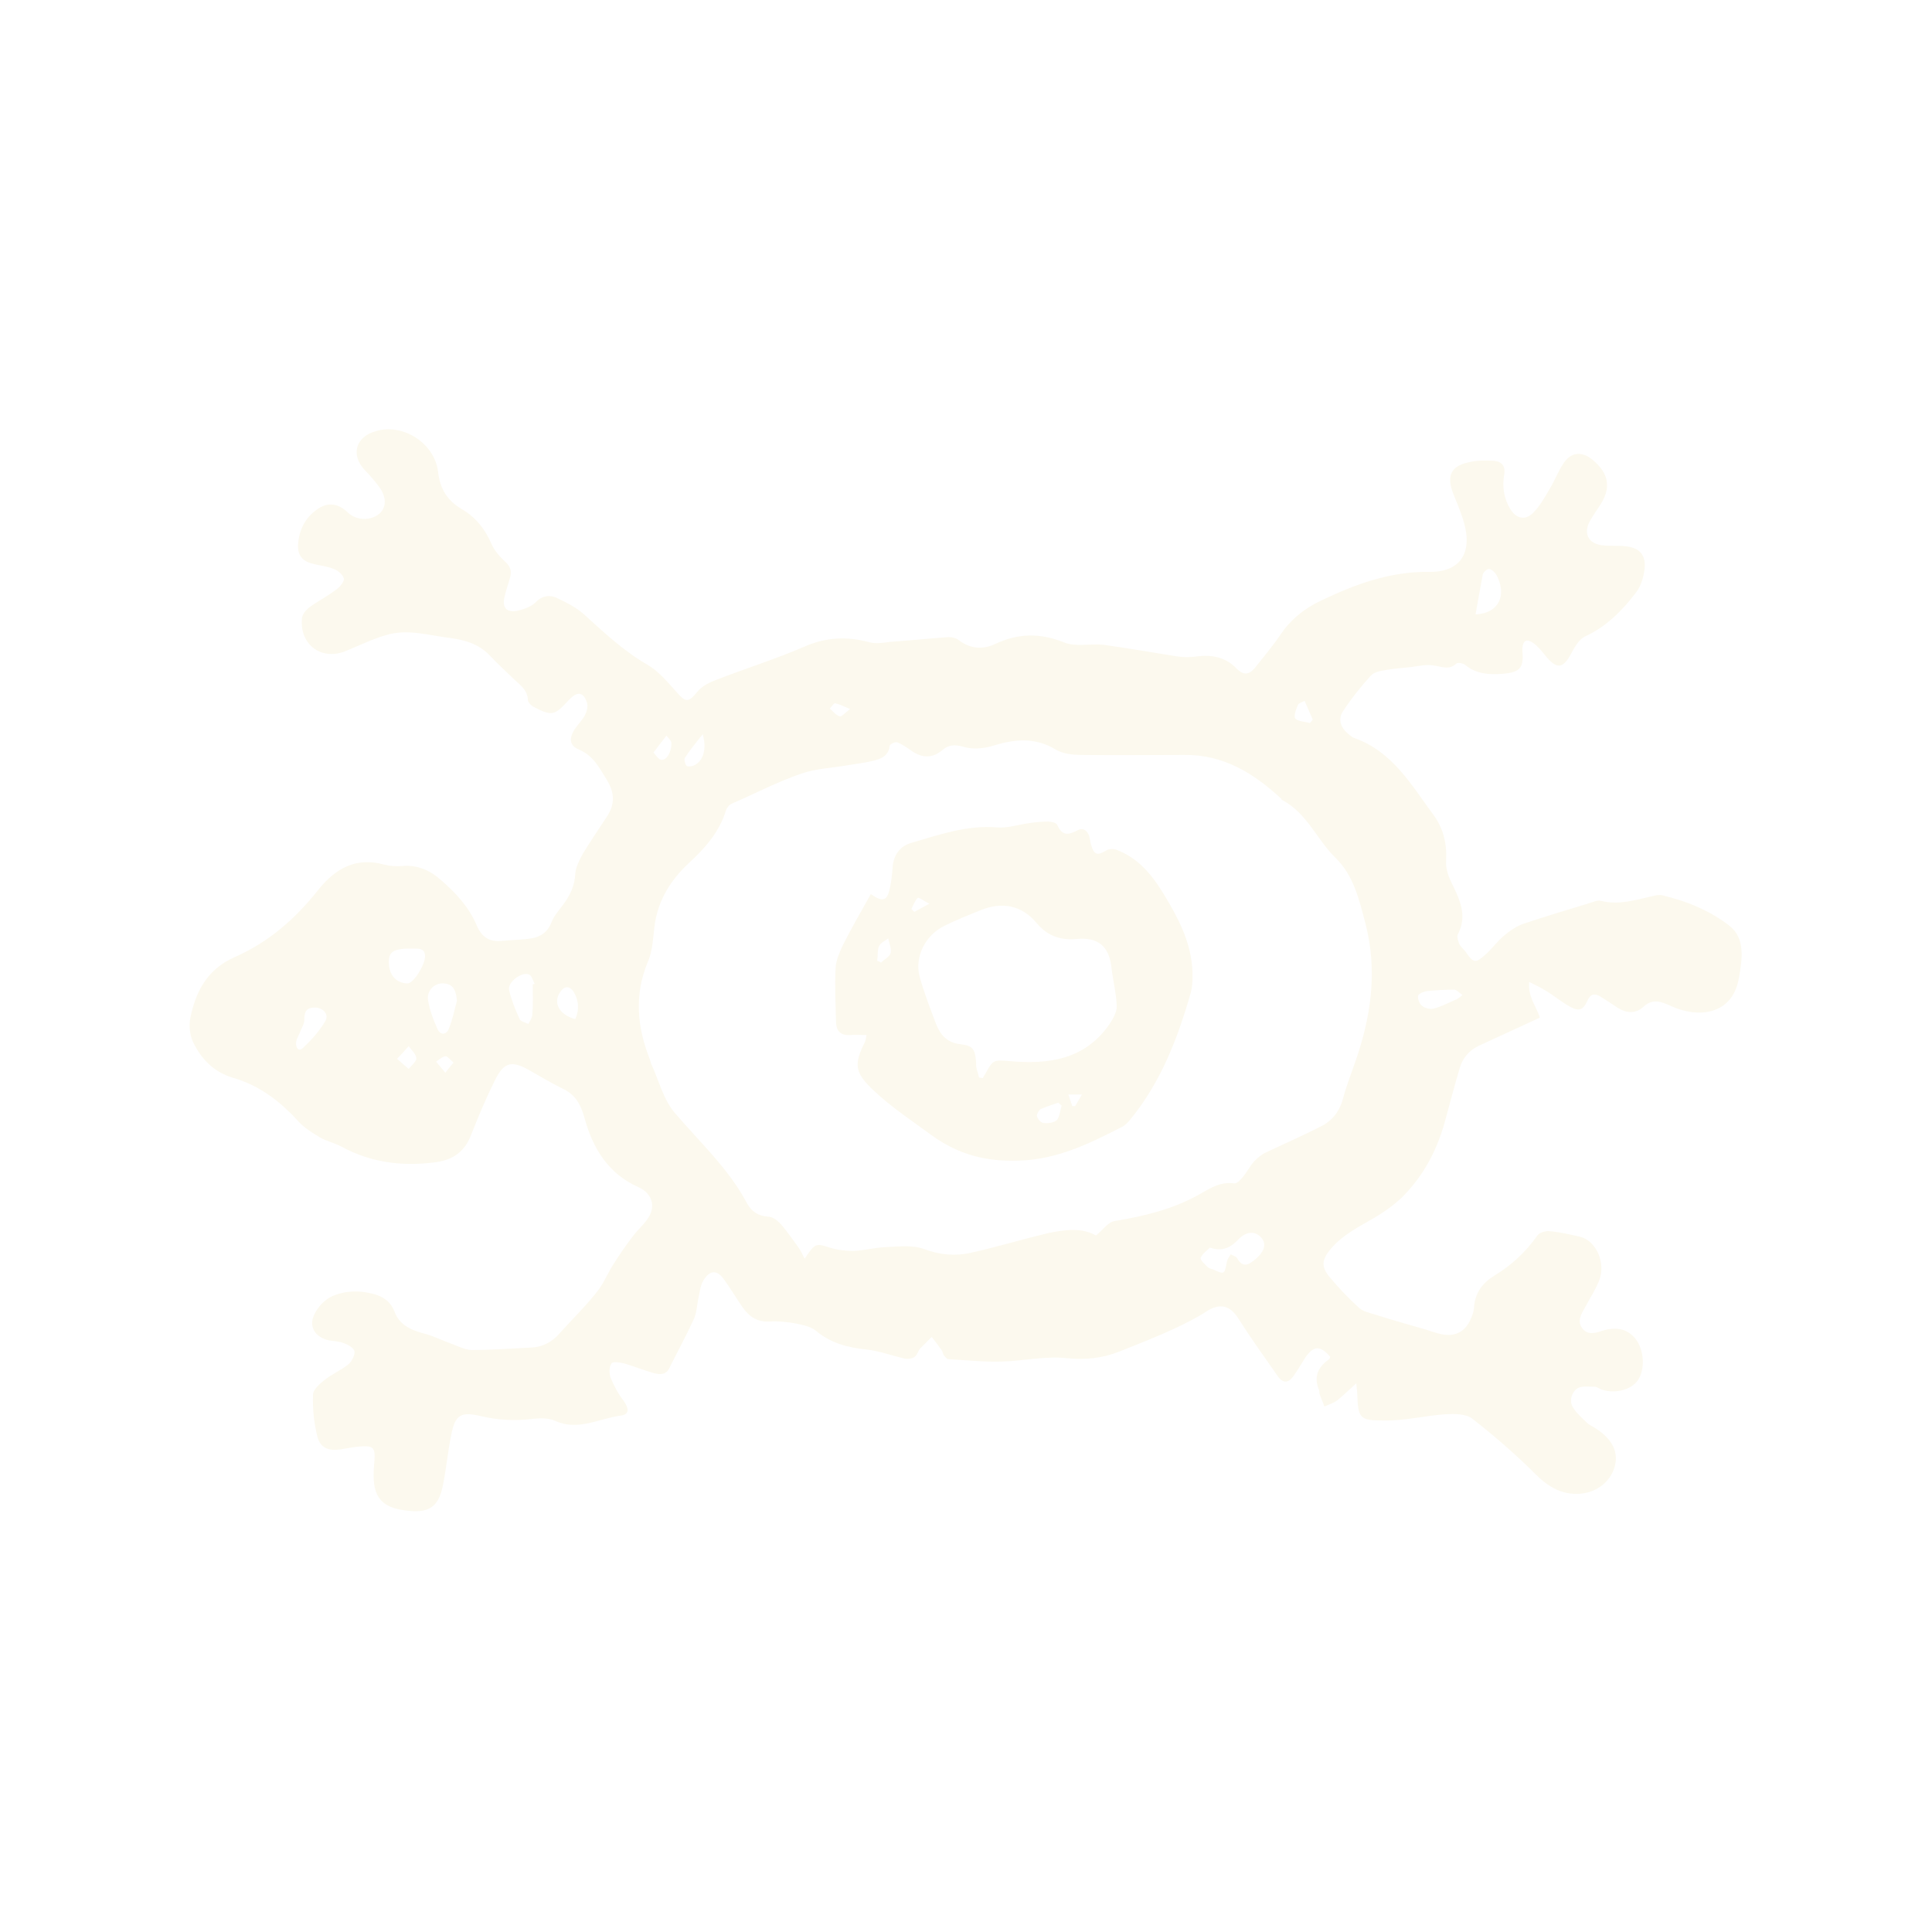
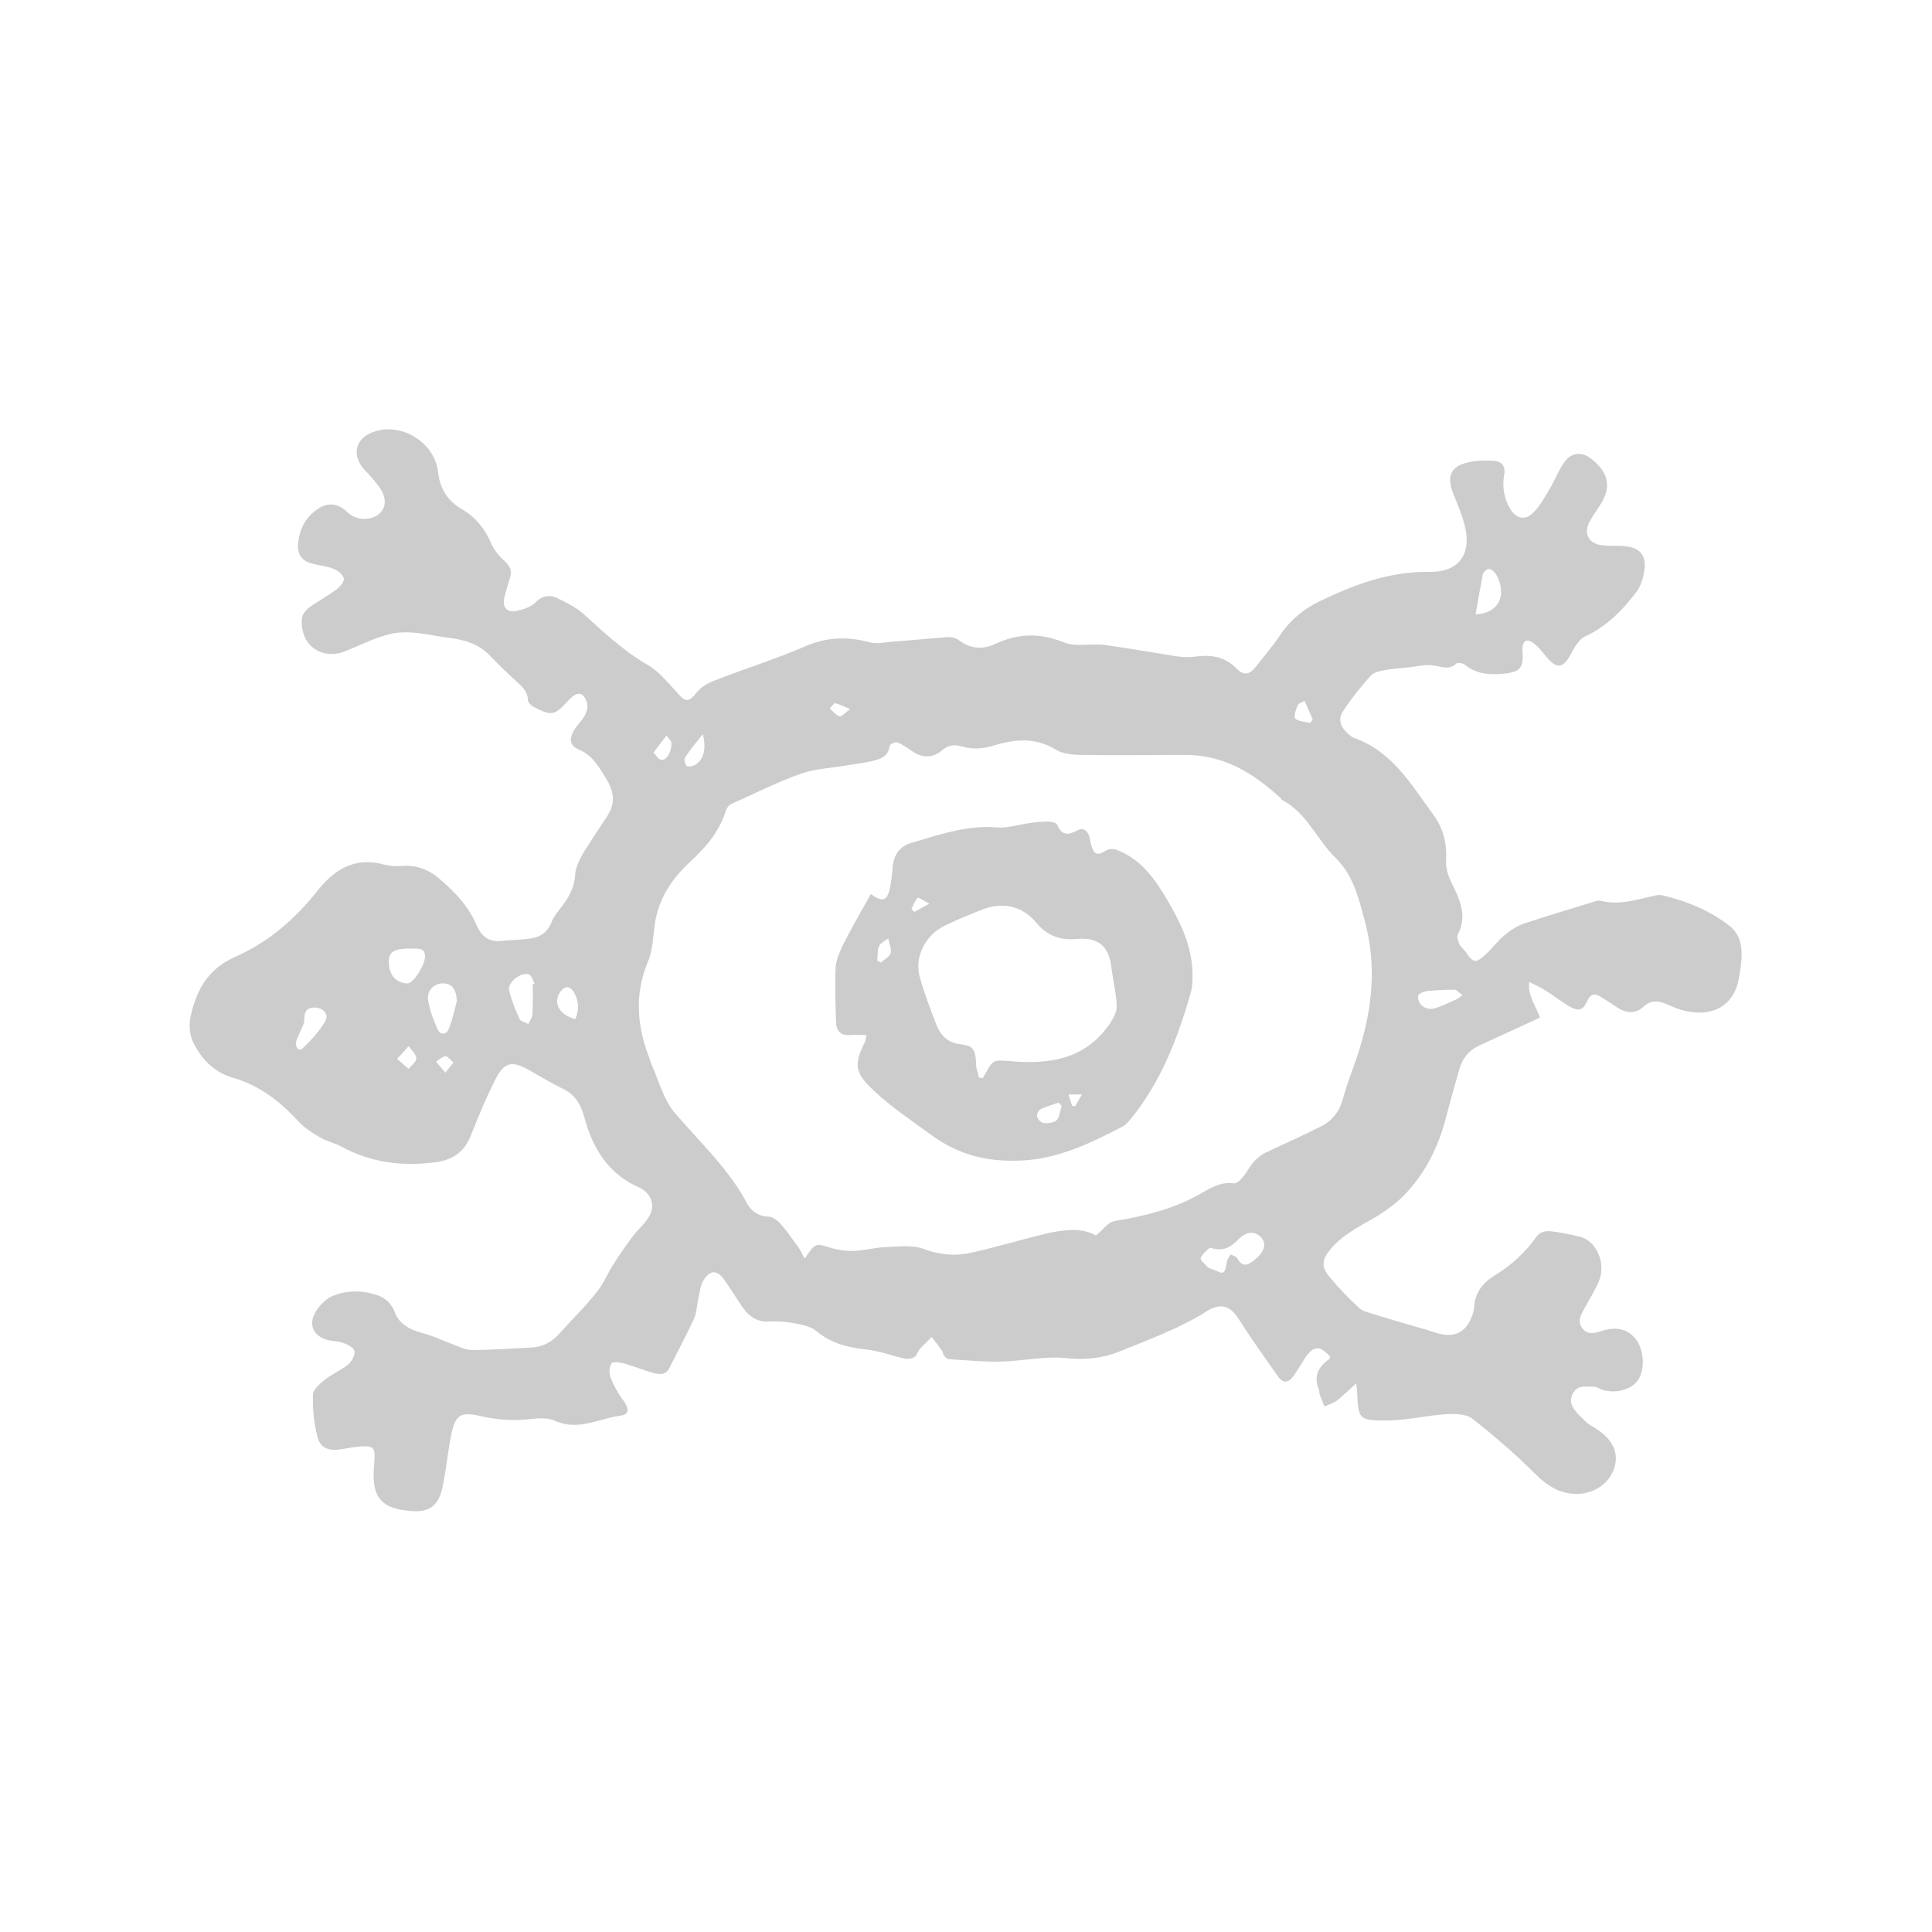
- <svg xmlns="http://www.w3.org/2000/svg" version="1.1" id="Layer_1" x="0px" y="0px" viewBox="0 0 400 400" style="fill: #fcf9ee;" xml:space="preserve">
+ <svg xmlns="http://www.w3.org/2000/svg" version="1.1" id="Layer_1" x="0px" y="0px" viewBox="0 0 400 400" style="fill: rgba(0, 0, 0, 0.2);" xml:space="preserve">
  <g>
    <path d="M316.6,203.3c-0.3,3.2,1.6,5.2,2.2,7.4c-4.2,1.9-8.4,3.9-12.6,5.8c-2.1,1-3.4,2.6-4,4.7c-1.1,3.7-2.1,7.5-3.1,11.2   c-1.5,5.3-3.9,10.1-7.6,14.2c-1.9,2.2-4.4,4-6.9,5.5c-3.3,1.9-6.7,3.6-9.2,6.6c-1.7,2.1-1.9,3.5-0.2,5.6c1.9,2.3,4,4.5,6.2,6.5   c0.9,0.8,2.2,1,3.4,1.4c3.5,1.1,7,2.1,10.5,3.1c1,0.3,2,0.7,3,0.9c3.1,0.7,5.3-0.6,6.4-3.6c0.3-0.7,0.5-1.5,0.5-2.2   c0.3-2.9,1.8-4.8,4.2-6.3c3.5-2.1,6.5-4.9,8.9-8.3c0.4-0.6,1.7-1,2.5-0.9c2.2,0.2,4.4,0.7,6.5,1.2c3.2,0.9,5.2,5.4,3.8,9   c-0.8,2-2,3.8-3,5.7c-0.8,1.4-1.6,2.8-0.5,4.2c1.1,1.5,2.7,1,4.2,0.5c3-0.9,5.3-0.3,6.9,1.8c1.8,2.4,1.9,6.5,0.3,8.6   c-1.4,1.9-4.7,2.7-7.4,1.8c-0.5-0.2-1-0.6-1.5-0.6c-1.2,0-2.8-0.2-3.6,0.4c-1.2,0.9-1.7,2.7-0.7,4.1c0.7,1.1,1.8,2,2.8,3   c0.4,0.4,0.9,0.6,1.4,0.9c3.8,2.3,5.3,5.2,4.2,8.5c-1.2,3.6-5,5.8-9.2,5.2c-2.8-0.4-5-1.9-7.1-4c-4.1-4.1-8.5-7.9-13.1-11.5   c-1.3-1-3.7-1-5.5-0.9c-4.3,0.3-8.6,1.4-13,1.3c-4.9,0-5.1-0.6-5.3-5.5c0-0.5-0.1-1.1-0.2-2.2c-1.5,1.4-2.7,2.5-3.9,3.5   c-0.8,0.6-1.8,0.9-2.7,1.3c-0.3-0.9-0.7-1.7-1-2.6c-0.1-0.3,0-0.6-0.1-0.8c-1.2-2.8-0.2-4.8,2.1-6.4c0.1-0.1,0.2-0.4,0.2-0.5   c-2.1-2.4-3.4-2.3-5.1,0.1c-0.8,1.3-1.6,2.6-2.5,3.9c-1,1.4-2.1,1.6-3.2,0.1c-2.8-4-5.6-7.9-8.2-12c-1.7-2.7-3.8-3.3-6.6-1.5   c-2.1,1.4-4.4,2.5-6.7,3.6c-3.7,1.7-7.5,3.2-11.3,4.7c-3.5,1.4-7,1.8-10.9,1.4c-4.5-0.5-9.1,0.6-13.7,0.7   c-3.6,0.1-7.2-0.3-10.8-0.5c-0.4,0-0.7-0.5-1-0.8c-0.2-0.3-0.2-0.7-0.4-1c-0.7-1-1.4-1.9-2.1-2.8c-0.8,0.8-1.6,1.6-2.4,2.4   c-0.4,0.5-0.6,1.3-1.1,1.7c-0.5,0.4-1.4,0.5-2,0.4c-2.7-0.6-5.3-1.6-8-1.9c-3.9-0.4-7.4-1.3-10.5-3.9c-1.1-0.9-2.8-1.2-4.2-1.5   c-1.7-0.3-3.5-0.5-5.2-0.4c-2.7,0.2-4.4-1-5.8-3c-1.3-1.9-2.5-3.9-3.8-5.7c-1.4-2-2.9-2-4.2,0.1c-0.6,0.9-0.8,2.2-1,3.3   c-0.4,1.6-0.4,3.3-1,4.7c-1.6,3.5-3.4,6.8-5.1,10.2c-0.7,1.5-2,1.4-3.2,1.1c-2.1-0.6-4.1-1.4-6.1-2c-0.9-0.2-2.4-0.5-2.7,0   c-0.5,0.7-0.5,2-0.2,2.9c0.7,1.7,1.6,3.4,2.7,4.8c1.2,1.7,1.2,2.9-0.7,3.1c-4.4,0.6-8.7,3.2-13.4,1.1c-1.5-0.7-3.4-0.6-5.1-0.4   c-3.5,0.4-6.9,0.2-10.3-0.6c-4.2-1-5.4-0.3-6.2,4c-0.7,3.4-1,6.9-1.7,10.3c-0.9,4.7-3.1,5.9-7.9,5.2c-6.3-0.8-6.8-4.5-6.3-10   c0.3-3.3-0.4-3.4-3.2-3.2c-1.3,0.1-2.6,0.4-3.9,0.6c-2.4,0.3-4.1-0.3-4.7-2.7c-0.7-2.8-1-5.7-0.9-8.6c0-1.1,1.4-2.3,2.4-3.1   c1.5-1.2,3.4-2,4.9-3.2c0.7-0.6,1.4-1.9,1.3-2.7c-0.1-0.7-1.3-1.4-2.2-1.7c-0.9-0.4-2-0.4-3.1-0.6c-2.8-0.6-4.3-2.8-3-5.4   c0.7-1.5,2.1-3,3.6-3.7c2.7-1.2,5.7-1.3,8.6-0.5c2,0.5,3.6,1.6,4.4,3.7c1,2.7,3.4,3.8,6.1,4.5c2,0.5,3.9,1.5,5.9,2.2   c1.3,0.5,2.7,1.2,4,1.2c4.1,0,8.2-0.3,12.2-0.5c2.5-0.1,4.5-1.2,6.1-3.1c2.6-2.9,5.4-5.6,7.8-8.7c1.3-1.7,2.1-3.8,3.3-5.6   c1.2-1.9,2.5-3.8,3.9-5.6c1-1.4,2.4-2.5,3.3-4c1.5-2.4,0.6-5-2.1-6.2c-6.3-2.8-9.5-8.1-11.2-14.4c-0.8-2.9-2-4.9-4.7-6.1   c-2.2-1.1-4.4-2.4-6.5-3.6c-3.8-2.2-5.4-1.9-7.3,1.9c-1.8,3.6-3.4,7.4-4.9,11.2c-1.4,3.8-4,5.5-8,5.9c-6.7,0.8-13-0.1-18.9-3.3   c-1.5-0.8-3.1-1.1-4.6-2c-1.5-0.9-3.1-1.9-4.3-3.2c-3.8-4.2-8.1-7.5-13.7-9.1c-3.9-1.2-6.5-3.9-8.2-7.5c-0.6-1.4-0.8-3.3-0.5-4.8   c1.1-5.5,3.5-10.1,9.1-12.6c7.1-3.1,12.7-8,17.5-14.1c3.5-4.3,7.7-6.7,13.5-5.1c1.2,0.3,2.5,0.4,3.7,0.3c3.2-0.3,5.9,0.9,8.2,3   c3,2.6,5.7,5.5,7.3,9.3c1,2.4,2.7,3.5,5.2,3.2c2-0.2,4-0.2,6-0.5c2-0.3,3.5-1.3,4.3-3.4c0.5-1.3,1.5-2.4,2.4-3.6   c1.4-1.9,2.4-3.9,2.5-6.4c0.1-1.4,0.9-2.9,1.6-4.2c1.6-2.6,3.3-5.1,5-7.7c1.7-2.6,1.5-5-0.1-7.6c-1.5-2.4-2.7-4.9-5.7-6.2   c-2-0.8-2.1-2.3-1-4.1c0.7-1.1,1.6-1.9,2.2-3c0.4-0.8,0.7-1.9,0.4-2.7c-0.7-2.1-1.9-2.3-3.5-0.7c-0.1,0.1-0.2,0.2-0.3,0.3   c-2.9,3.2-3.5,3.3-7.3,1.3c-0.5-0.3-1.1-0.9-1.1-1.4c-0.1-2-1.5-3-2.8-4.2c-1.8-1.7-3.6-3.4-5.3-5.2c-2.2-2.2-5-3-7.9-3.4   c-4.4-0.5-8.9-2-13.4-0.6c-2.8,0.8-5.4,2.1-8.1,3.2c-5,2.2-9.7-1-9.3-6.5c0-0.9,0.8-1.9,1.6-2.5c1.8-1.3,3.8-2.3,5.6-3.7   c0.7-0.5,1.6-1.6,1.5-2.2c-0.2-0.8-1.2-1.7-2.1-2c-1.4-0.6-3-0.7-4.4-1.1c-2.1-0.5-3.1-1.8-3-3.9c0.2-3.2,1.6-5.8,4.2-7.5   c2.1-1.4,4.2-1,6,0.7c1.8,1.8,4.7,1.9,6.6,0.4c1.5-1.3,1.6-3.4,0-5.6c-0.9-1.2-1.9-2.4-3-3.5c-2.9-3.1-1.9-6.8,2.2-8   c5.6-1.8,12.3,2.4,13,8.4c0.4,3.6,2,6,4.9,7.7c2.9,1.7,4.8,4.1,6.1,7.1c0.6,1.4,1.7,2.7,2.9,3.8c1.1,1,1.4,2,1,3.3   c-0.4,1.4-0.9,2.8-1.2,4.2c-0.4,2,0.5,3,2.5,2.7c1.4-0.3,2.9-0.8,3.9-1.7c1.4-1.5,3-1.7,4.5-1c1.9,0.9,3.9,1.9,5.5,3.3   c4.2,3.8,8.2,7.6,13.2,10.5c2.3,1.3,4.2,3.6,6,5.6c2,2.3,2.5,2.3,4.4,0c0.9-1.1,2.4-1.9,3.8-2.4c6.1-2.4,12.3-4.3,18.3-6.9   c4.5-2,8.9-2.2,13.6-0.9c1.3,0.3,2.7,0.1,4.1-0.1c4.1-0.3,8.1-0.7,12.2-1c0.7,0,1.6,0.2,2.2,0.7c2.4,1.8,5,1.9,7.5,0.7   c4.7-2.2,9.2-2.3,14.2-0.3c2.4,1,5.5,0.2,8.2,0.5c5.1,0.7,10.1,1.6,15.2,2.4c1.4,0.2,2.8,0.2,4.1,0c3.2-0.4,6,0.2,8.2,2.5   c1.5,1.5,2.6,1.3,3.8-0.1c1.8-2.3,3.7-4.5,5.3-6.9c2.1-3.1,4.9-5.4,8.3-7c7.1-3.4,14.3-6.1,22.5-6c6.4,0.1,9-3.9,7.2-10.2   c-0.6-2.1-1.5-4.2-2.3-6.2c-1.3-3.5-0.4-5.5,3.3-6.3c1.7-0.4,3.4-0.4,5.1-0.3c1.7,0.1,2.6,1.1,2.2,3c-0.4,2.5,0,4.9,1.3,7   c1.2,2,3.1,2.4,4.7,0.8c1.4-1.4,2.4-3.2,3.4-4.9c1.1-1.8,1.8-3.8,3-5.5c1.5-2.2,3.7-2.4,5.8-0.7c3.5,2.8,4.1,5.9,1.6,9.6   c-0.7,1.1-1.5,2.2-2.1,3.3c-1.3,2.5-0.2,4.6,2.7,4.9c1.6,0.2,3.2,0,4.8,0.2c2.8,0.3,4.2,1.8,3.9,4.6c-0.2,1.7-0.7,3.6-1.8,5   c-2.9,3.8-6.2,7.1-10.6,9.1c-1.2,0.6-2.1,2.2-2.8,3.5c-1.7,3.2-3,3.3-5.3,0.5c-0.8-1-1.6-2-2.6-2.7c-1.3-0.9-2.1-0.5-2.2,1.1   c0,0.2,0,0.4,0,0.6c0.3,3.5-0.5,4.4-4.1,4.7c-2.7,0.2-5.4,0.1-7.7-1.8c-0.5-0.4-1.6-0.6-1.9-0.3c-1.5,1.4-3,0.6-4.6,0.4   c-1.5-0.3-3.2,0.1-4.7,0.3c-1.7,0.2-3.5,0.3-5.2,0.6c-1.1,0.2-2.5,0.4-3.2,1.2c-2.1,2.3-4,4.7-5.7,7.3c-1.2,1.7-0.5,3.5,1.1,4.8   c0.4,0.3,0.8,0.7,1.2,0.8c7.9,2.8,11.8,9.7,16.3,15.8c2.1,2.8,2.9,6,2.7,9.6c-0.1,1.5,0.4,3.1,1.1,4.5c1.7,3.5,3.4,6.9,1.3,10.8   c-0.2,0.5,0.1,1.3,0.3,1.9c0.3,0.6,0.9,1.1,1.3,1.6c1.7,2.5,2.1,2.5,4.3,0.5c1.3-1.2,2.3-2.6,3.6-3.7c1.3-1.1,2.7-2.1,4.3-2.6   c4.4-1.5,8.9-2.8,13.4-4.2c0.8-0.2,1.7-0.7,2.4-0.5c3.9,1,7.6-0.3,11.3-1.1c0.4-0.1,0.9-0.1,1.2-0.1c5.2,1.2,10.1,3.2,14.2,6.4   c3.3,2.6,2.6,7,1.9,10.9c-1.4,7.7-8.6,8.2-14,5.7c-2.2-1-3.9-1.6-5.8,0.2c-1.6,1.4-3.4,1.3-5.2,0.2c-1.2-0.8-2.4-1.6-3.7-2.4   c-1.2-0.7-2-0.5-2.6,0.8c-0.9,2-1.7,2.4-3.7,1.3c-1.8-1-3.3-2.3-5-3.3C319.1,204.5,318,204,316.6,203.3z M226.9,255.8   c1.4-1.1,2.5-2.8,3.9-3c6-1,11.9-2.4,17.3-5.4c2.3-1.3,4.5-2.8,7.4-2.4c0.6,0.1,1.4-0.8,1.9-1.4c0.8-1,1.4-2.2,2.3-3.2   c0.7-0.7,1.5-1.4,2.4-1.8c3.8-1.8,7.7-3.5,11.4-5.4c2.4-1.2,3.9-3.2,4.6-5.9c0.6-2.3,1.5-4.6,2.3-6.9c3.4-9.5,4.9-19.2,2.3-29.2   c-1.3-4.9-2.4-9.9-6.2-13.6c-3.9-3.8-5.9-9.3-11.1-12c-0.1,0-0.1-0.1-0.1-0.2c-5.7-5.3-12-9.2-20.1-9.1c-7.1,0-14.2,0.1-21.2,0   c-1.8,0-3.9-0.2-5.4-1.1c-4.3-2.6-8.5-2.2-13-0.8c-2,0.6-4.3,0.8-6.2,0.2c-1.8-0.5-3-0.4-4.3,0.7c-2,1.7-4.1,1.7-6.3,0.2   c-1-0.7-2-1.4-3-1.8c-0.4-0.2-1.6,0.4-1.6,0.7c-0.2,1.9-1.5,2.6-3,3c-1.8,0.5-3.7,0.7-5.5,1c-3.3,0.6-6.8,0.7-9.9,1.8   c-4.9,1.7-9.5,4.1-14.3,6.2c-0.5,0.2-1,0.8-1.2,1.4c-1.4,4.5-4.3,7.8-7.8,11c-3.5,3.3-6.1,7.3-6.9,12.3c-0.4,2.7-0.4,5.7-1.5,8.1   c-2.8,6.8-2.2,13.4,0.4,20c0.1,0.3,0.2,0.7,0.3,1c1.6,3.4,2.5,7.4,4.9,10.2c5.2,6.1,11.2,11.6,15,18.8c0.9,1.6,2.3,2.6,4.4,2.7   c0.9,0,2,0.9,2.7,1.7c1.2,1.4,2.3,3,3.4,4.5c0.5,0.7,0.9,1.5,1.4,2.5c2.2-3.3,2.3-3.2,5.2-2.3c1.6,0.5,3.3,0.7,4.9,0.7   c2.2-0.1,4.4-0.7,6.6-0.8c2.7-0.1,5.6-0.5,8,0.4c3.2,1.2,6.4,1.5,9.6,0.8c5.4-1.2,10.7-2.8,16.1-4.1   C220.4,254.6,224,254.1,226.9,255.8z M250.5,258.3c-0.6,0.6-1.5,1.2-1.9,2.1c-0.2,0.4,0.8,1.3,1.4,1.9c0.3,0.3,0.7,0.4,1.1,0.5   c2.4,1.1,2.4,1.1,2.9-1.5c0.1-0.6,0.5-1.1,0.8-1.6c0.5,0.3,1.2,0.4,1.4,0.9c1.1,1.9,2.3,1.3,3.6,0.2c2.1-1.7,2.5-3.4,1.2-4.7   c-1.2-1.2-2.8-1.2-4.4,0.3C255.1,258,253.4,259.3,250.5,258.3z M94.6,207.2c-0.2-2.4-0.9-3.5-2.8-3.6c-1.7-0.1-3.4,1.3-3.2,3.3   c0.3,2.1,1.1,4.2,2,6.2c0.6,1.3,1.9,1.2,2.4-0.3C93.7,211,94.1,209.1,94.6,207.2z M80.5,199.2c0,2.7,1.6,4.4,3.9,4.4   c1.2,0,3.6-3.8,3.6-5.6c0-1.5-1-1.6-2.1-1.6C81.6,196.3,80.5,196.9,80.5,199.2z M110.3,203.8c0.1,0,0.3-0.1,0.4-0.1   c-0.4-0.7-0.6-1.7-1.1-1.9c-1.5-0.8-4.6,1.6-4.2,3.2c0.5,2.1,1.3,4.1,2.2,6c0.2,0.5,1.2,0.7,1.8,1c0.3-0.6,0.8-1.3,0.8-1.9   C110.4,207.9,110.3,205.8,110.3,203.8z M305.5,127.2c4.8-0.2,6.6-4,4.3-8.2c-0.3-0.5-0.9-1.1-1.5-1.2c-0.4-0.1-1.2,0.7-1.3,1.1   C306.5,121.6,306,124.3,305.5,127.2z M65.3,208.6c-1.8,0-2.3,0.7-2.3,2.6c0,0.8-0.5,1.5-0.8,2.3c-0.3,0.8-0.8,1.5-0.9,2.3   c-0.1,1.1,0.5,2.1,1.5,1.1c1.7-1.6,3.3-3.4,4.5-5.4C68.2,210.1,67,208.7,65.3,208.6z M302.8,206c-0.8-0.5-1.2-1.1-1.7-1.1   c-1.9,0-3.8,0.1-5.7,0.3c-0.7,0.1-1.8,0.6-1.8,1c-0.1,0.7,0.3,1.7,0.9,2.1c0.6,0.5,1.7,0.7,2.4,0.5c1.5-0.4,2.8-1.1,4.2-1.7   C301.7,206.9,302.1,206.6,302.8,206z M119.1,211c0.9-2,0.7-3.9-0.3-5.6c-0.9-1.4-2-1.3-2.9,0.1C114.5,207.7,115.8,210.1,119.1,211z    M145.5,152c-1.5,1.9-2.7,3.3-3.7,4.9c-0.2,0.3,0,1.2,0.3,1.6c0.2,0.3,1,0.2,1.5,0C145.5,157.7,146.4,155.3,145.5,152z M82.2,219.2   c1,0.9,1.7,1.5,2.4,2.1c0.6-0.7,1.6-1.5,1.6-2.2c-0.1-0.9-1-1.7-1.6-2.5C83.9,217.4,83.3,218.1,82.2,219.2z M271.2,149.7   c0.2-0.2,0.4-0.5,0.6-0.7c-0.6-1.3-1.1-2.6-1.7-3.9c-0.5,0.3-1.3,0.5-1.4,0.9c-0.4,0.9-0.9,2.3-0.5,2.8   C268.9,149.4,270.2,149.4,271.2,149.7z M135.3,155.8c0.7,0.8,1.1,1.5,1.6,1.5c1.1,0.2,2.2-1.7,2.1-3.5c0-0.5-0.7-1-1-1.5   C137.1,153.4,136.3,154.5,135.3,155.8z M93.9,220c-0.7-0.6-1.3-1.4-1.7-1.3c-0.7,0.1-1.3,0.7-1.9,1.1c0.6,0.8,1.3,1.5,1.9,2.3   C92.7,221.5,93.1,220.9,93.9,220z M176,146.8c-1.4-0.6-2.2-1-3.1-1.2c-0.3,0-0.7,0.7-1.1,1.1c0.7,0.6,1.2,1.3,2,1.6   C174.2,148.5,174.9,147.6,176,146.8z" />
    <path d="M179.4,214.3c-1.3,0-2.4-0.1-3.4,0c-1.8,0.1-2.8-0.7-2.9-2.5c-0.1-3.8-0.3-7.6-0.1-11.4c0.1-1.6,0.8-3.2,1.5-4.7   c1.8-3.6,3.8-7,5.8-10.6c0.1,0.1,0.5,0.3,0.9,0.6c1.6,0.9,2.4,0.6,2.9-1.2c0.4-1.6,0.6-3.3,0.7-4.9c0.2-2.6,1.5-4.4,3.9-5.1   c5.8-1.7,11.5-3.7,17.7-3.2c2.2,0.2,4.5-0.6,6.8-0.9c1.3-0.2,2.6-0.3,3.9-0.3c0.6,0,1.7,0.3,1.8,0.7c1,2.3,2.3,2.1,4.2,1.1   c1.1-0.6,2,0,2.4,1.2c0.2,0.6,0.2,1.2,0.4,1.8c0.6,2.1,1.3,2.3,3.1,1.2c0.6-0.4,1.7-0.4,2.3-0.1c5.2,2,8.1,6.4,10.7,10.9   c2.8,4.8,5,9.7,4.9,15.5c0,1-0.1,2-0.3,2.9c-2.7,9.5-6.2,18.7-12.6,26.5c-0.4,0.5-1,1.1-1.5,1.4c-6.8,3.5-13.6,6.9-21.7,7.1   c-6.6,0.2-12.2-1.2-17.7-5.1c-4.2-3.1-8.5-5.9-12.3-9.5c-3.8-3.6-4.1-5.3-1.7-10C179.2,215.3,179.3,215,179.4,214.3z M202.7,223.1   c0.3,0,0.5,0.1,0.8,0.1c0.1-0.2,0.2-0.5,0.4-0.7c1.7-3.1,1.7-3.1,5.2-2.8c8,0.7,15.4-0.3,20.5-7.5c0.8-1.2,1.7-2.7,1.6-4   c-0.1-2.7-0.8-5.3-1.1-8c-0.5-4.3-2.8-6.2-7.1-5.8c-3.3,0.3-6-0.5-8.3-3.2c-3.1-3.8-7.3-4.6-11.8-2.7c-2.5,1-5,2-7.4,3.2   c-3.9,1.9-6.2,6.4-5.1,10.5c0.9,3.3,2.2,6.6,3.4,9.8c0.9,2.3,2.3,3.9,5.1,4.2c2.7,0.3,3,1.2,3.2,3.9   C202,221.1,202.5,222.1,202.7,223.1z M219.8,228.9c-0.2-0.2-0.5-0.4-0.7-0.6c-1.2,0.4-2.4,0.8-3.6,1.3c-0.4,0.2-0.9,1.1-0.8,1.5   c0.1,0.6,0.8,1.3,1.3,1.4c0.9,0.1,2.2,0,2.8-0.6C219.4,231.2,219.5,229.9,219.8,228.9z M181.6,198.9c0.3,0.1,0.5,0.2,0.8,0.4   c0.7-0.7,1.8-1.2,2-2c0.2-0.9-0.3-2-0.5-3c-0.7,0.5-1.6,0.9-1.9,1.6C181.6,196.7,181.8,197.9,181.6,198.9z M188.7,188.2   c0.2,0.2,0.4,0.4,0.6,0.6c0.9-0.5,1.7-0.9,3.1-1.7c-1.2-0.6-2.2-1.4-2.4-1.2C189.4,186.5,189.1,187.4,188.7,188.2z M222,229   c0.2,0,0.4,0,0.6,0c0.4-0.7,0.8-1.3,1.4-2.4c-1.2,0-2,0-2.8,0C221.5,227.4,221.7,228.2,222,229z" />
  </g>
</svg>
